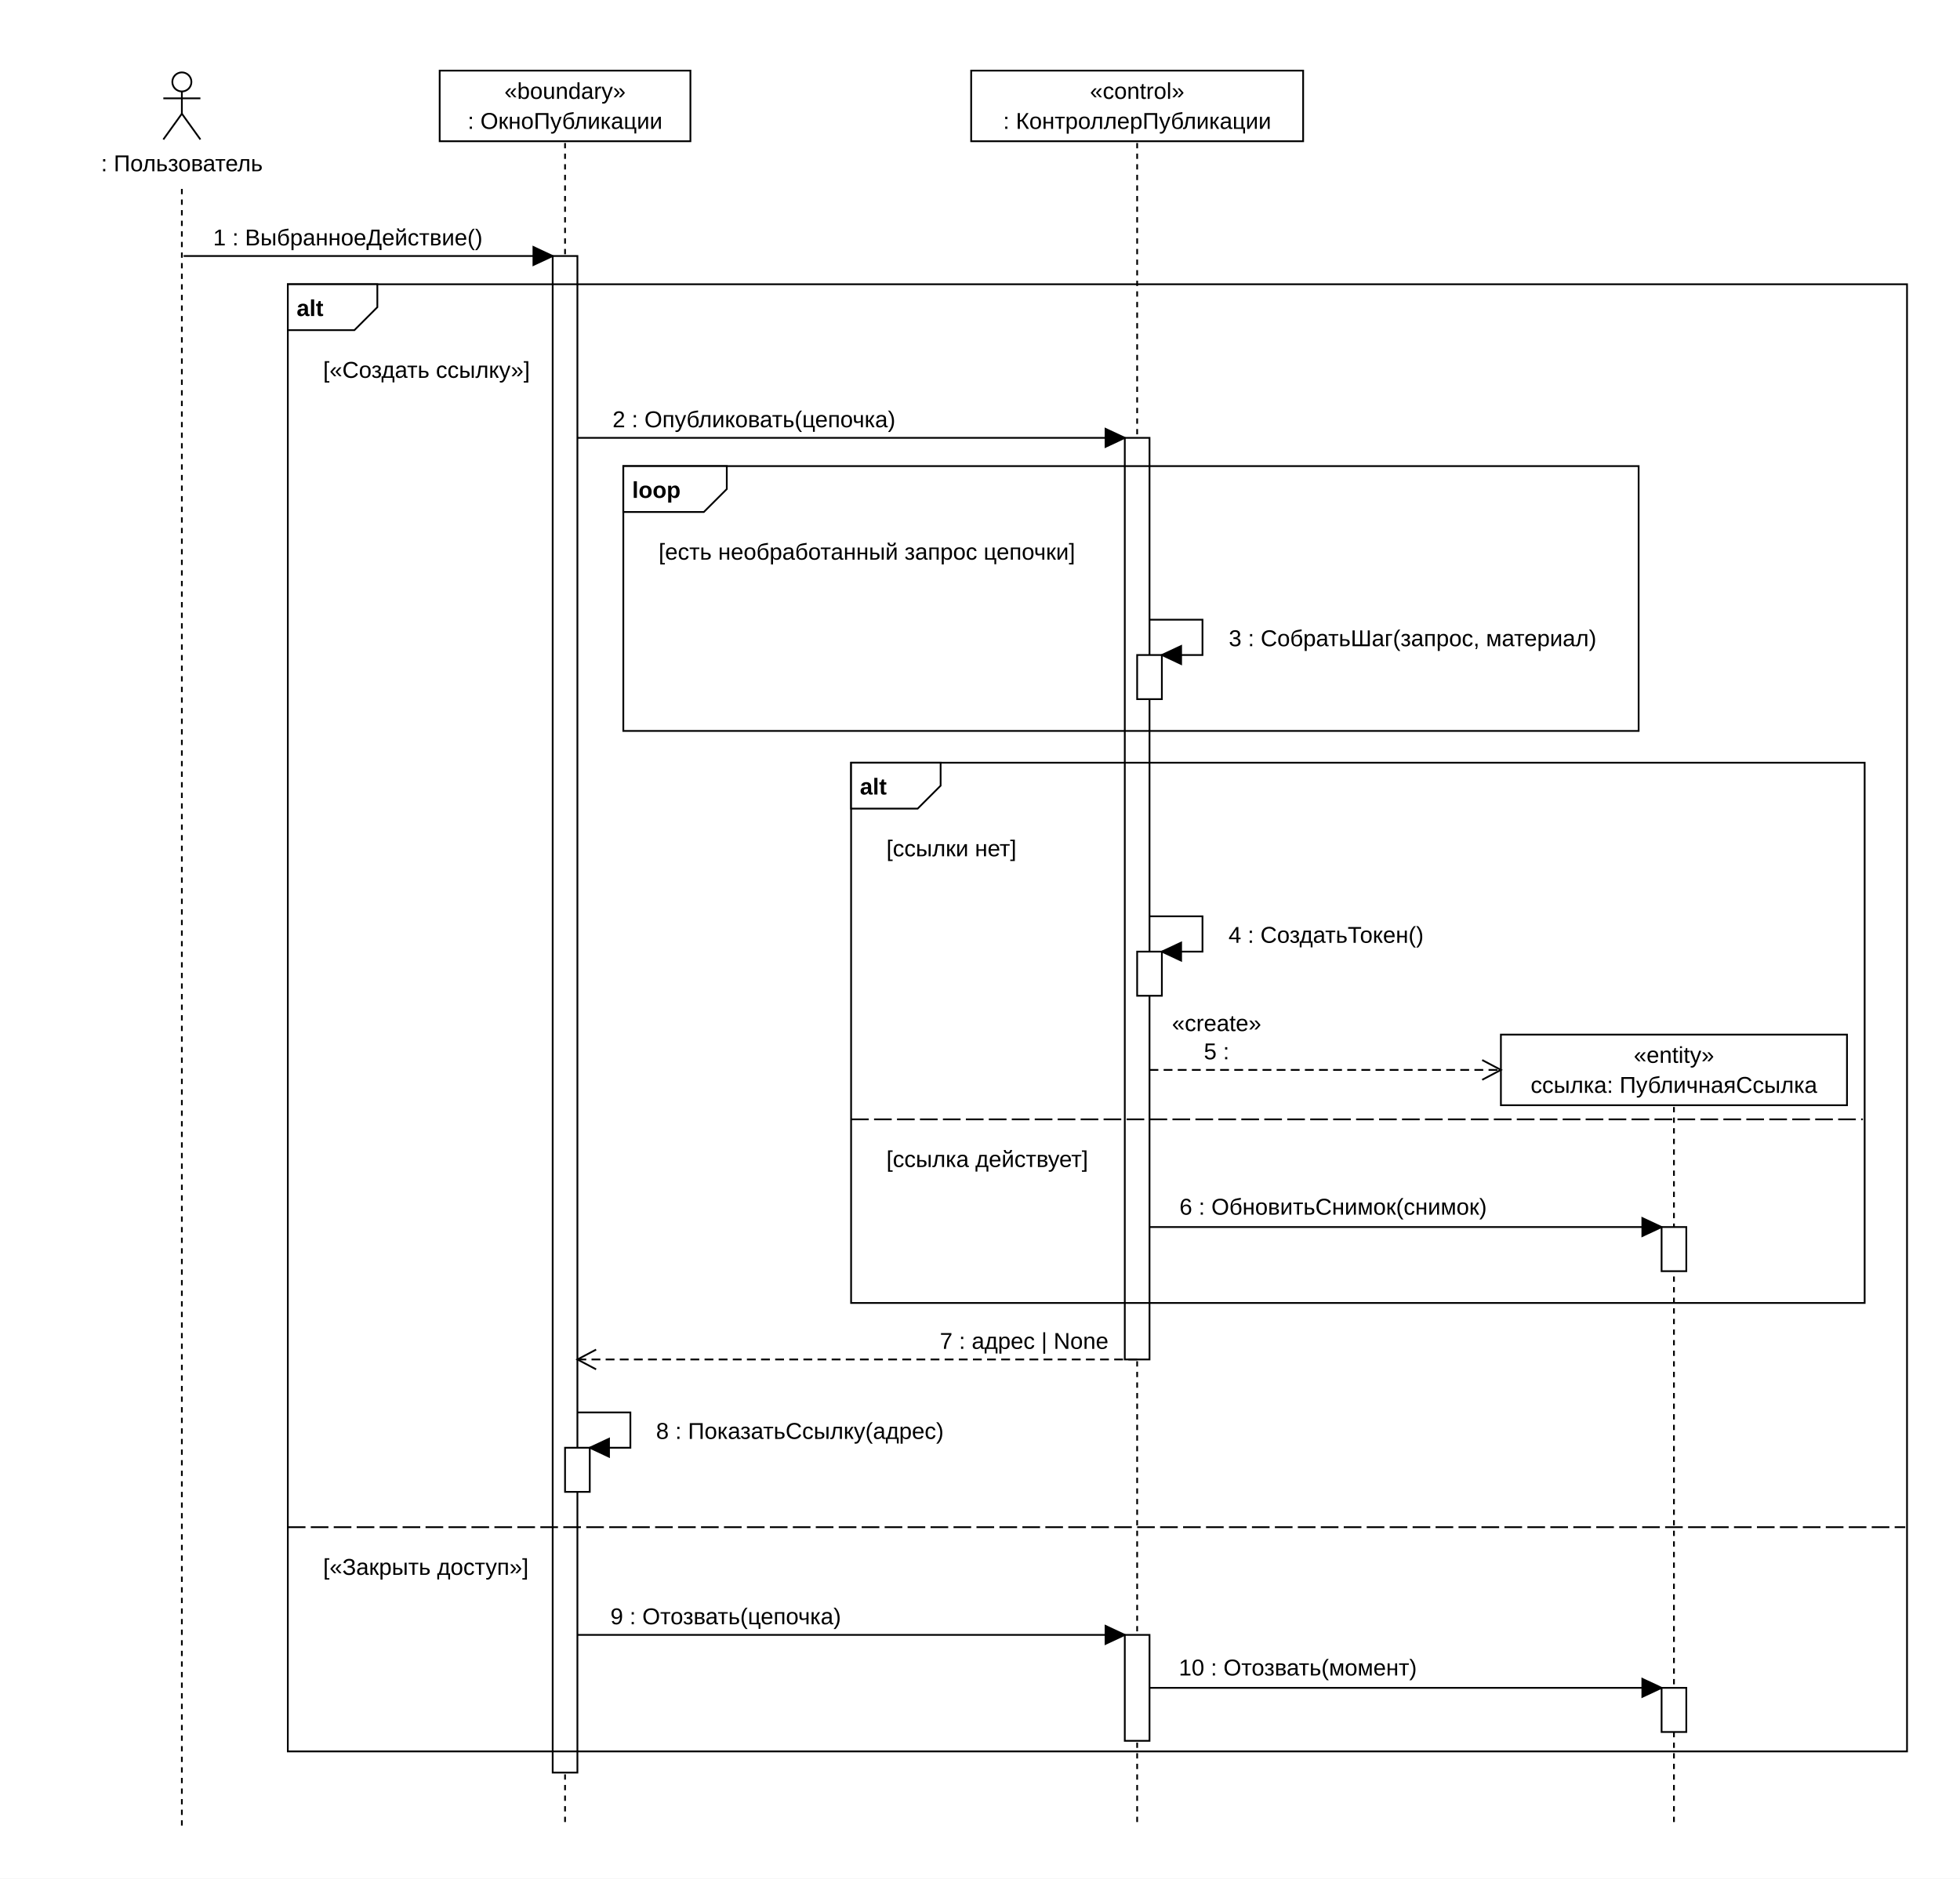
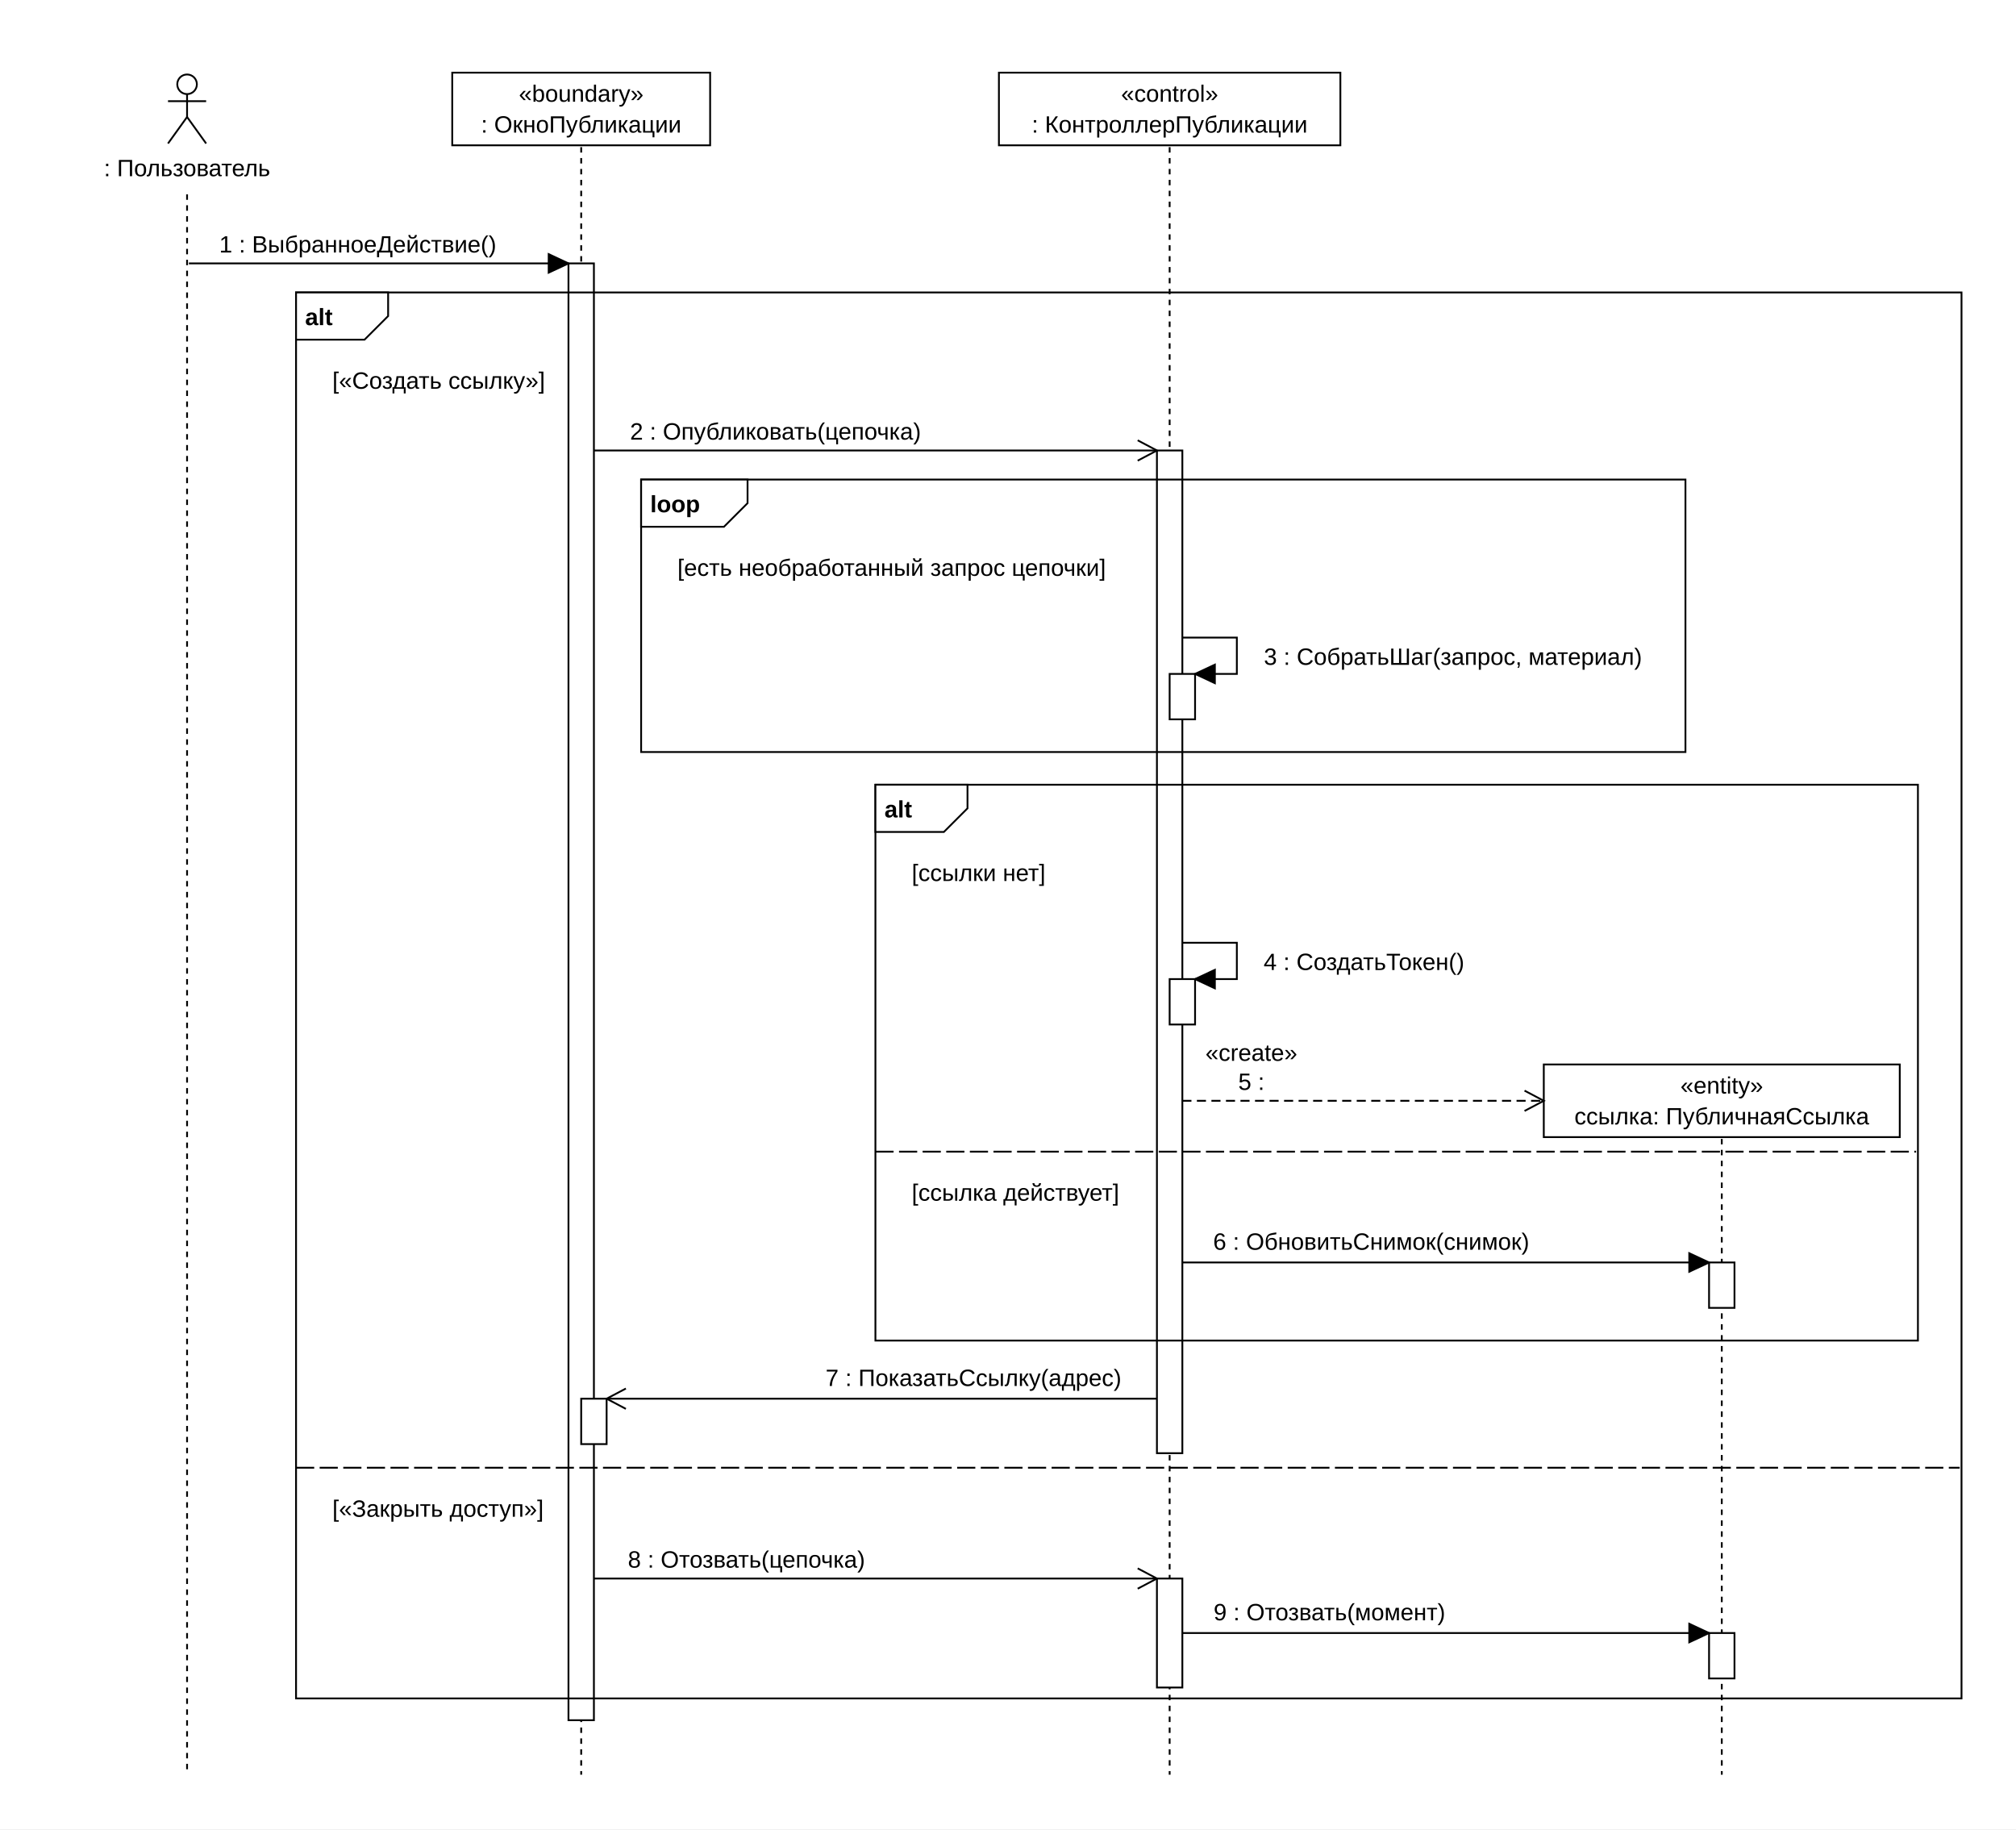
- <svg xmlns="http://www.w3.org/2000/svg" width="1110" height="1064" viewBox="0 0 1110 1064">
-   <rect width="1110" height="1064" fill="#fff" />
-   <line x1="103.0" y1="107.0" x2="103.0" y2="1034.0" stroke="#000" stroke-dasharray="3,3" />
-   <line x1="320.0" y1="81.0" x2="320.0" y2="1034.0" stroke="#000" stroke-dasharray="3,3" />
-   <line x1="644.0" y1="81.0" x2="644.0" y2="1034.0" stroke="#000" stroke-dasharray="3,3" />
-   <line x1="948.0" y1="627.0" x2="948.0" y2="1034.0" stroke="#000" stroke-dasharray="3,3" />
+ <svg xmlns="http://www.w3.org/2000/svg" width="1110" height="1007" viewBox="0 0 1110 1007">
+   <rect width="1110" height="1007" fill="#fff" />
+   <line x1="103.0" y1="107.0" x2="103.0" y2="977.0" stroke="#000" stroke-dasharray="3,3" />
+   <line x1="320.0" y1="81.0" x2="320.0" y2="977.0" stroke="#000" stroke-dasharray="3,3" />
+   <line x1="644.0" y1="81.0" x2="644.0" y2="977.0" stroke="#000" stroke-dasharray="3,3" />
+   <line x1="948.0" y1="627.0" x2="948.0" y2="977.0" stroke="#000" stroke-dasharray="3,3" />
  <circle cx="103.0" cy="46.4" r="5.4" fill="#fff" stroke="#000" />
  <line x1="103.0" y1="51.9" x2="103.0" y2="64.4" stroke="#000" />
  <line x1="92.5" y1="55.7" x2="113.5" y2="55.7" stroke="#000" />
  <line x1="103.0" y1="64.4" x2="92.5" y2="79.0" stroke="#000" />
  <line x1="103.0" y1="64.4" x2="113.5" y2="79.0" stroke="#000" />
  <text x="103.0" y="97.0" font-family="Arial, Helvetica, sans-serif" font-size="13" text-anchor="middle" font-weight="normal" fill="#000">: Пользователь</text>
  <rect x="249.0" y="40.0" width="142.0" height="40.0" fill="#fff" stroke="#000" />
  <text x="320.0" y="56.0" font-family="Arial, Helvetica, sans-serif" font-size="13" text-anchor="middle" font-weight="normal" fill="#000">«boundary»</text>
  <text x="320.0" y="73.0" font-family="Arial, Helvetica, sans-serif" font-size="13" text-anchor="middle" font-weight="normal" fill="#000">: ОкноПубликации</text>
  <rect x="550.0" y="40.0" width="188.0" height="40.0" fill="#fff" stroke="#000" />
  <text x="644.0" y="56.0" font-family="Arial, Helvetica, sans-serif" font-size="13" text-anchor="middle" font-weight="normal" fill="#000">«control»</text>
  <text x="644.0" y="73.0" font-family="Arial, Helvetica, sans-serif" font-size="13" text-anchor="middle" font-weight="normal" fill="#000">: КонтроллерПубликации</text>
  <rect x="850.0" y="586.0" width="196.0" height="40.0" fill="#fff" stroke="#000" />
  <text x="948.0" y="602.0" font-family="Arial, Helvetica, sans-serif" font-size="13" text-anchor="middle" font-weight="normal" fill="#000">«entity»</text>
  <text x="948.0" y="619.0" font-family="Arial, Helvetica, sans-serif" font-size="13" text-anchor="middle" font-weight="normal" fill="#000">ссылка: ПубличнаяСсылка</text>
-   <rect x="313.0" y="145.0" width="14.0" height="859.0" fill="#fff" stroke="#000" />
-   <rect x="637.0" y="248.0" width="14.0" height="522.0" fill="#fff" stroke="#000" />
+   <rect x="313.0" y="145.0" width="14.0" height="802.0" fill="#fff" stroke="#000" />
+   <rect x="637.0" y="248.0" width="14.0" height="552.0" fill="#fff" stroke="#000" />
  <rect x="644.0" y="371.0" width="14.0" height="25.0" fill="#fff" stroke="#000" />
  <rect x="644.0" y="539.0" width="14.0" height="25.0" fill="#fff" stroke="#000" />
  <rect x="941.0" y="695.0" width="14.0" height="25.0" fill="#fff" stroke="#000" />
-   <rect x="320.0" y="820.0" width="14.0" height="25.0" fill="#fff" stroke="#000" />
-   <rect x="637.0" y="926.0" width="14.0" height="60.0" fill="#fff" stroke="#000" />
-   <rect x="941.0" y="956.0" width="14.0" height="25.0" fill="#fff" stroke="#000" />
-   <rect x="163.0" y="161.0" width="917.0" height="831.0" fill="none" stroke="#000" />
+   <rect x="320.0" y="770.0" width="14.0" height="25.0" fill="#fff" stroke="#000" />
+   <rect x="637.0" y="869.0" width="14.0" height="60.0" fill="#fff" stroke="#000" />
+   <rect x="941.0" y="899.0" width="14.0" height="25.0" fill="#fff" stroke="#000" />
+   <rect x="163.0" y="161.0" width="917.0" height="774.0" fill="none" stroke="#000" />
  <polygon points="163.0,161.0 163.0,187.0 200.7,187.0 213.7,174.0 213.7,161.0" fill="#fff" stroke="#000" />
  <text x="168.0" y="179.0" font-family="Arial, Helvetica, sans-serif" font-size="13" text-anchor="start" font-weight="bold" fill="#000">alt</text>
  <text x="183.0" y="214.0" font-family="Arial, Helvetica, sans-serif" font-size="13" text-anchor="start" font-weight="normal" fill="#000">[«Создать ссылку»]</text>
-   <line x1="163.0" y1="865.0" x2="1079.0" y2="865.0" stroke="#000" stroke-dasharray="10,3" />
-   <text x="183.0" y="892.0" font-family="Arial, Helvetica, sans-serif" font-size="13" text-anchor="start" font-weight="normal" fill="#000">[«Закрыть доступ»]</text>
+   <line x1="163.0" y1="808.0" x2="1079.0" y2="808.0" stroke="#000" stroke-dasharray="10,3" />
+   <text x="183.0" y="835.0" font-family="Arial, Helvetica, sans-serif" font-size="13" text-anchor="start" font-weight="normal" fill="#000">[«Закрыть доступ»]</text>
  <rect x="353.0" y="264.0" width="575.0" height="150.0" fill="none" stroke="#000" />
  <polygon points="353.0,264.0 353.0,290.0 398.6,290.0 411.6,277.0 411.6,264.0" fill="#fff" stroke="#000" />
  <text x="358.0" y="282.0" font-family="Arial, Helvetica, sans-serif" font-size="13" text-anchor="start" font-weight="bold" fill="#000">loop</text>
  <text x="373.0" y="317.0" font-family="Arial, Helvetica, sans-serif" font-size="13" text-anchor="start" font-weight="normal" fill="#000">[есть необработанный запрос цепочки]</text>
  <rect x="482.0" y="432.0" width="574.0" height="306.0" fill="none" stroke="#000" />
  <polygon points="482.0,432.0 482.0,458.0 519.7,458.0 532.7,445.0 532.7,432.0" fill="#fff" stroke="#000" />
  <text x="487.0" y="450.0" font-family="Arial, Helvetica, sans-serif" font-size="13" text-anchor="start" font-weight="bold" fill="#000">alt</text>
  <text x="502.0" y="485.0" font-family="Arial, Helvetica, sans-serif" font-size="13" text-anchor="start" font-weight="normal" fill="#000">[ссылки нет]</text>
  <line x1="482.0" y1="634.0" x2="1055.0" y2="634.0" stroke="#000" stroke-dasharray="10,3" />
  <text x="502.0" y="661.0" font-family="Arial, Helvetica, sans-serif" font-size="13" text-anchor="start" font-weight="normal" fill="#000">[ссылка действует]</text>
  <path d="M104.0,145.0 L313.0,145.0" fill="none" stroke="#000" />
  <polygon points="313.0,145.0 302.1,139.9 302.1,150.1" fill="#000" stroke="#000" />
  <text x="197.0" y="139.0" font-family="Arial, Helvetica, sans-serif" font-size="13" text-anchor="middle" font-weight="normal" fill="#000">1 : ВыбранноеДействие()</text>
  <path d="M327.0,248.0 L637.0,248.0" fill="none" stroke="#000" />
-   <polygon points="637.0,248.0 626.1,242.9 626.1,253.1" fill="#000" stroke="#000" />
+   <path d="M626.4,242.4 L637.0,248.0 L626.4,253.6" fill="none" stroke="#000" />
  <text x="427.0" y="242.0" font-family="Arial, Helvetica, sans-serif" font-size="13" text-anchor="middle" font-weight="normal" fill="#000">2 : Опубликовать(цепочка)</text>
  <path d="M651.0,351.0 L681.0,351.0 L681.0,371.0 L658.0,371.0" fill="none" stroke="#000" />
  <polygon points="658.0,371.0 668.9,376.1 668.9,365.9" fill="#000" stroke="#000" />
  <text x="800.0" y="366.0" font-family="Arial, Helvetica, sans-serif" font-size="13" text-anchor="middle" font-weight="normal" fill="#000">3 : СобратьШаг(запрос, материал)</text>
  <path d="M651.0,519.0 L681.0,519.0 L681.0,539.0 L658.0,539.0" fill="none" stroke="#000" />
  <polygon points="658.0,539.0 668.9,544.1 668.9,533.9" fill="#000" stroke="#000" />
  <text x="751.0" y="534.0" font-family="Arial, Helvetica, sans-serif" font-size="13" text-anchor="middle" font-weight="normal" fill="#000">4 : СоздатьТокен()</text>
  <path d="M651.0,606.0 L850.0,606.0" fill="none" stroke="#000" stroke-dasharray="5,3" />
  <path d="M839.4,600.4 L850.0,606.0 L839.4,611.6" fill="none" stroke="#000" />
  <text x="689.0" y="600.0" font-family="Arial, Helvetica, sans-serif" font-size="13" text-anchor="middle" font-weight="normal" fill="#000">5 : </text>
  <text x="689.0" y="584.0" font-family="Arial, Helvetica, sans-serif" font-size="13" text-anchor="middle" font-weight="normal" fill="#000">«create»</text>
  <path d="M651.0,695.0 L941.0,695.0" fill="none" stroke="#000" />
  <polygon points="941.0,695.0 930.1,689.9 930.1,700.1" fill="#000" stroke="#000" />
  <text x="755.0" y="688.0" font-family="Arial, Helvetica, sans-serif" font-size="13" text-anchor="middle" font-weight="normal" fill="#000">6 : ОбновитьСнимок(снимок)</text>
-   <path d="M644.0,770.0 L327.0,770.0" fill="none" stroke="#000" stroke-dasharray="5,3" />
-   <path d="M337.6,775.6 L327.0,770.0 L337.6,764.4" fill="none" stroke="#000" />
-   <text x="580.0" y="764.0" font-family="Arial, Helvetica, sans-serif" font-size="13" text-anchor="middle" font-weight="normal" fill="#000">7 : адрес | None</text>
-   <path d="M327.0,800.0 L357.0,800.0 L357.0,820.0 L334.0,820.0" fill="none" stroke="#000" />
-   <polygon points="334.0,820.0 344.9,825.1 344.9,814.9" fill="#000" stroke="#000" />
-   <text x="453.0" y="815.0" font-family="Arial, Helvetica, sans-serif" font-size="13" text-anchor="middle" font-weight="normal" fill="#000">8 : ПоказатьСсылку(адрес)</text>
-   <path d="M327.0,926.0 L637.0,926.0" fill="none" stroke="#000" />
-   <polygon points="637.0,926.0 626.1,920.9 626.1,931.1" fill="#000" stroke="#000" />
-   <text x="411.0" y="920.0" font-family="Arial, Helvetica, sans-serif" font-size="13" text-anchor="middle" font-weight="normal" fill="#000">9 : Отозвать(цепочка)</text>
-   <path d="M651.0,956.0 L941.0,956.0" fill="none" stroke="#000" />
-   <polygon points="941.0,956.0 930.1,950.9 930.1,961.1" fill="#000" stroke="#000" />
-   <text x="735.0" y="949.0" font-family="Arial, Helvetica, sans-serif" font-size="13" text-anchor="middle" font-weight="normal" fill="#000">10 : Отозвать(момент)</text>
+   <path d="M637.0,770.0 L334.0,770.0" fill="none" stroke="#000" />
+   <path d="M344.6,775.6 L334.0,770.0 L344.6,764.4" fill="none" stroke="#000" />
+   <text x="536.0" y="763.0" font-family="Arial, Helvetica, sans-serif" font-size="13" text-anchor="middle" font-weight="normal" fill="#000">7 : ПоказатьСсылку(адрес)</text>
+   <path d="M327.0,869.0 L637.0,869.0" fill="none" stroke="#000" />
+   <path d="M626.4,863.4 L637.0,869.0 L626.4,874.6" fill="none" stroke="#000" />
+   <text x="411.0" y="863.0" font-family="Arial, Helvetica, sans-serif" font-size="13" text-anchor="middle" font-weight="normal" fill="#000">8 : Отозвать(цепочка)</text>
+   <path d="M651.0,899.0 L941.0,899.0" fill="none" stroke="#000" />
+   <polygon points="941.0,899.0 930.1,893.9 930.1,904.1" fill="#000" stroke="#000" />
+   <text x="732.0" y="892.0" font-family="Arial, Helvetica, sans-serif" font-size="13" text-anchor="middle" font-weight="normal" fill="#000">9 : Отозвать(момент)</text>
</svg>
